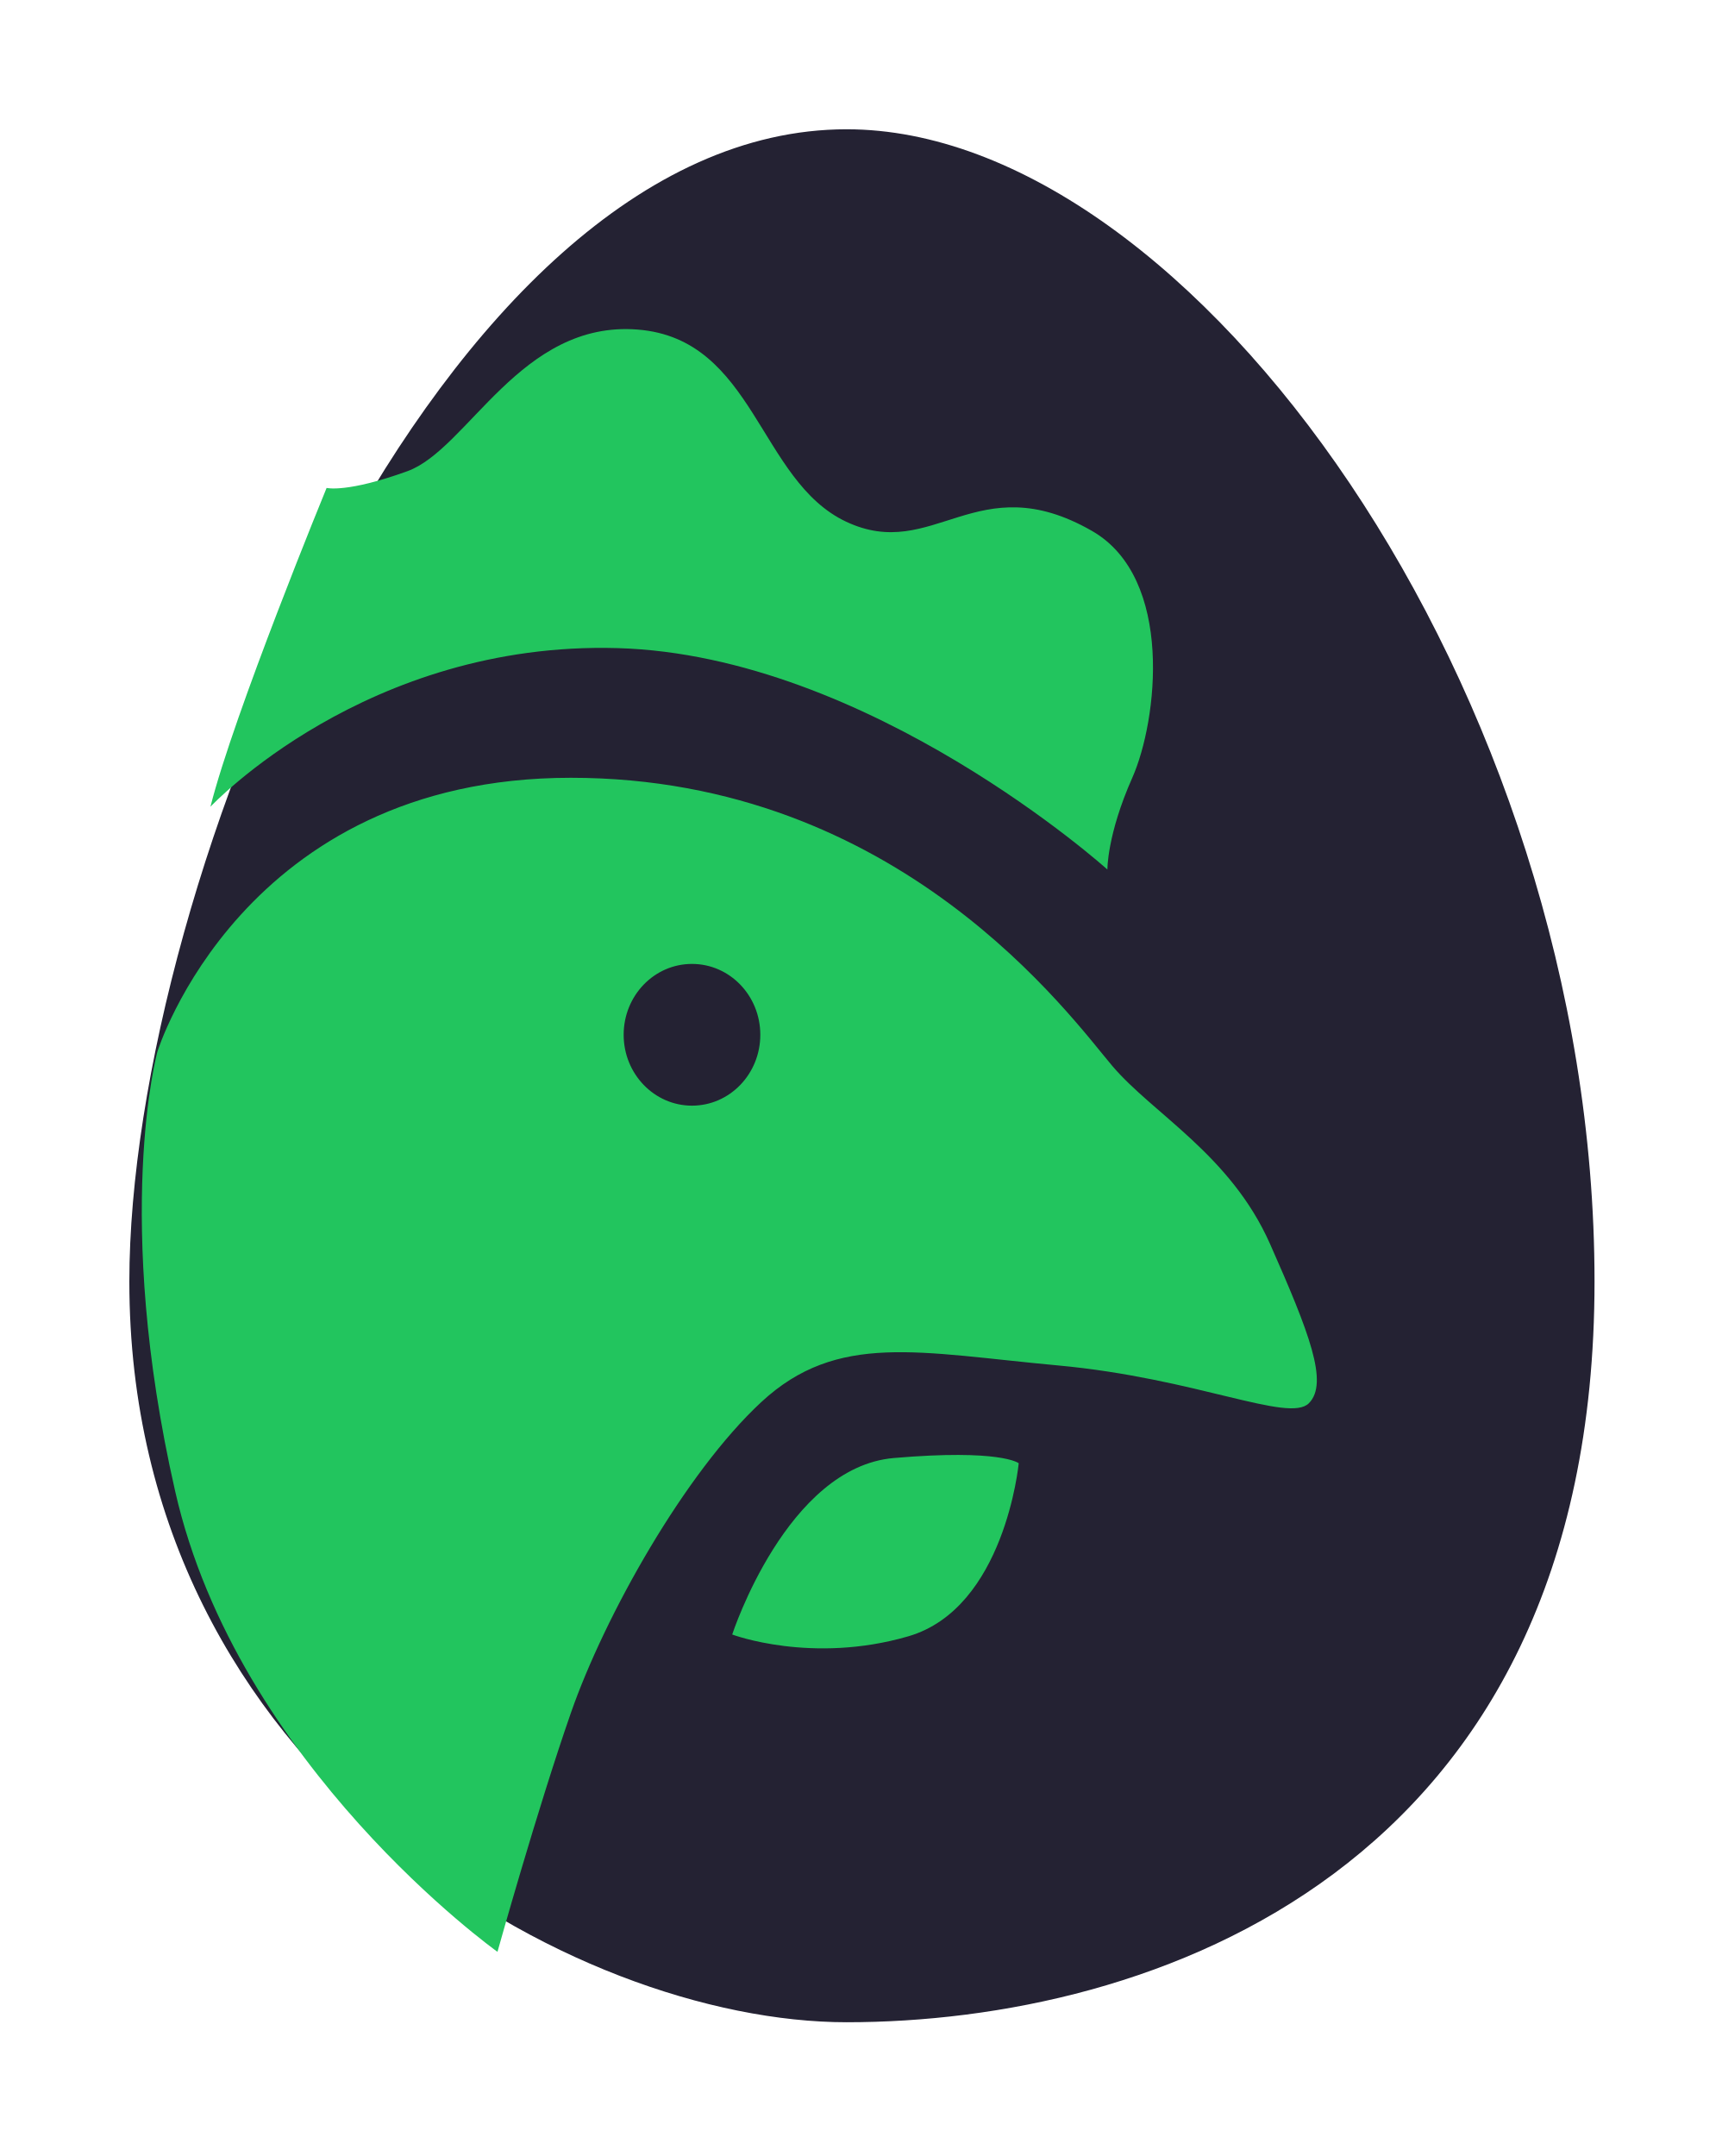
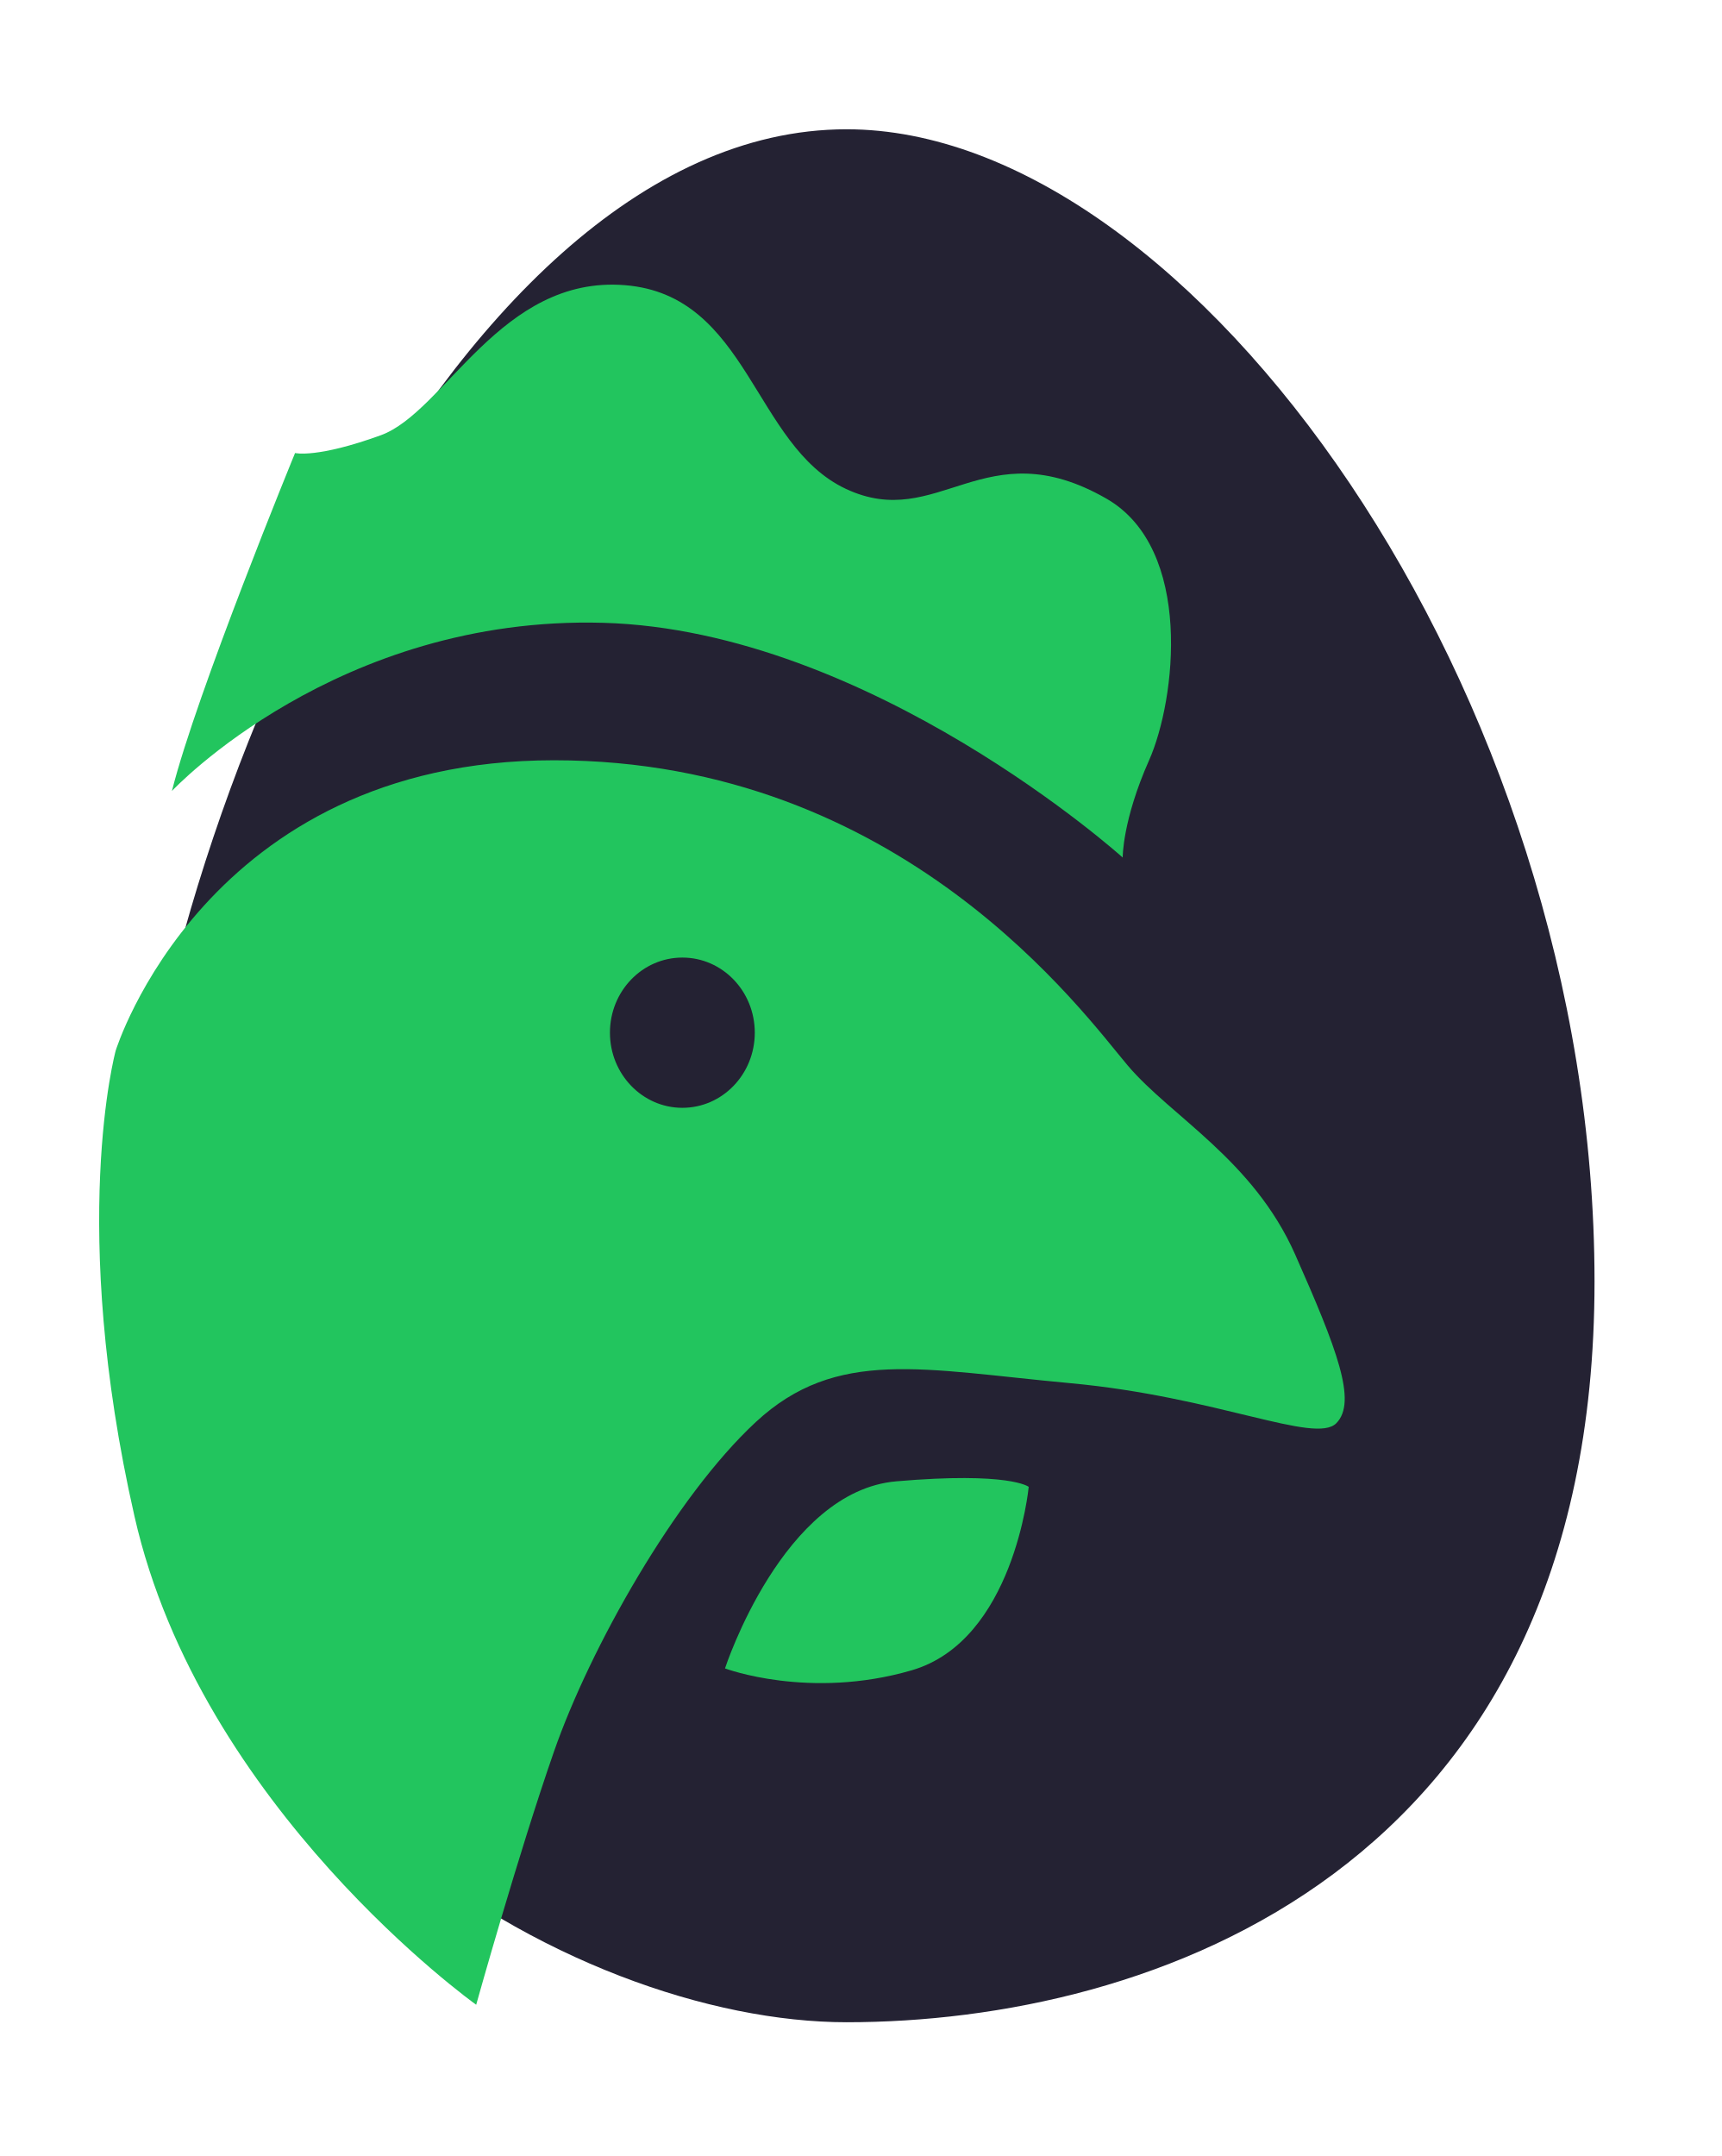
<svg xmlns="http://www.w3.org/2000/svg" viewBox="60 56 103 129" fill="none">
  <path d="M110.662 63.735C131.3 63.735 155.417 97.293 155.417 132.675C155.417 168.056 128.75 176.997 110.662 176.997C94.408 176.997 67.74 162.223 67.74 132.675C67.74 108.788 86.187 63.735 110.662 63.735Z" fill="#242233" />
-   <path d="M94.161 102.537C113.836 102.537 124.111 116.894 126.555 119.771C128.998 122.648 133.637 125.098 135.998 130.424C138.359 135.758 139.519 138.75 138.326 139.958C137.133 141.165 131.597 138.461 123.298 137.697C114.998 136.933 110.112 135.667 105.555 139.891C100.998 144.116 96.193 152.656 94.161 158.491C92.129 164.326 89.769 172.784 89.769 172.784C89.701 172.735 74.214 161.669 70.48 145.218C66.743 128.796 69.397 119.003 69.418 118.926C69.418 118.926 74.485 102.537 94.161 102.537ZM113.492 143.237C119.877 142.689 120.95 143.541 120.961 143.55C120.955 143.613 120.117 152.226 114.355 153.905C108.573 155.59 103.818 153.799 103.818 153.799V153.79C103.835 153.74 107.092 143.786 113.492 143.237ZM101.408 113.674C99.146 113.674 97.32 115.572 97.32 117.914C97.32 120.256 99.154 122.155 101.408 122.155C103.67 122.155 105.497 120.256 105.497 117.914C105.497 115.572 103.67 113.674 101.408 113.674ZM84.38 84.192C88.007 82.877 91.151 75.16 98.159 75.719C105.167 76.278 105.406 84.759 110.638 87.217C115.869 89.674 118.453 83.814 125.346 87.767C130.273 90.595 129.269 99.134 127.756 102.537C126.242 105.948 126.267 108.027 126.267 108.027C126.267 108.027 112.036 95.206 96.949 94.778C81.912 94.352 72.653 104.207 72.593 104.27C73.983 98.731 79.544 85.194 79.544 85.194C79.567 85.2 80.787 85.495 84.38 84.192Z" fill="#22C55E" />
+   <g transform="translate(111 120) scale(1.06) translate(-111 -120)">
+     <path d="M94.161 102.537C113.836 102.537 124.111 116.894 126.555 119.771C128.998 122.648 133.637 125.098 135.998 130.424C138.359 135.758 139.519 138.75 138.326 139.958C137.133 141.165 131.597 138.461 123.298 137.697C114.998 136.933 110.112 135.667 105.555 139.891C100.998 144.116 96.193 152.656 94.161 158.491C92.129 164.326 89.769 172.784 89.769 172.784C89.701 172.735 74.214 161.669 70.48 145.218C66.743 128.796 69.397 119.003 69.418 118.926C69.418 118.926 74.485 102.537 94.161 102.537ZM113.492 143.237C119.877 142.689 120.95 143.541 120.961 143.55C120.955 143.613 120.117 152.226 114.355 153.905C108.573 155.59 103.818 153.799 103.818 153.799V153.79C103.835 153.74 107.092 143.786 113.492 143.237ZM101.408 113.674C99.146 113.674 97.32 115.572 97.32 117.914C97.32 120.256 99.154 122.155 101.408 122.155C103.67 122.155 105.497 120.256 105.497 117.914C105.497 115.572 103.67 113.674 101.408 113.674ZM84.38 84.192C88.007 82.877 91.151 75.16 98.159 75.719C105.167 76.278 105.406 84.759 110.638 87.217C115.869 89.674 118.453 83.814 125.346 87.767C130.273 90.595 129.269 99.134 127.756 102.537C126.242 105.948 126.267 108.027 126.267 108.027C126.267 108.027 112.036 95.206 96.949 94.778C81.912 94.352 72.653 104.207 72.593 104.27C73.983 98.731 79.544 85.194 79.544 85.194C79.567 85.2 80.787 85.495 84.38 84.192Z" fill="#22C55E" />
+   </g>
</svg>
